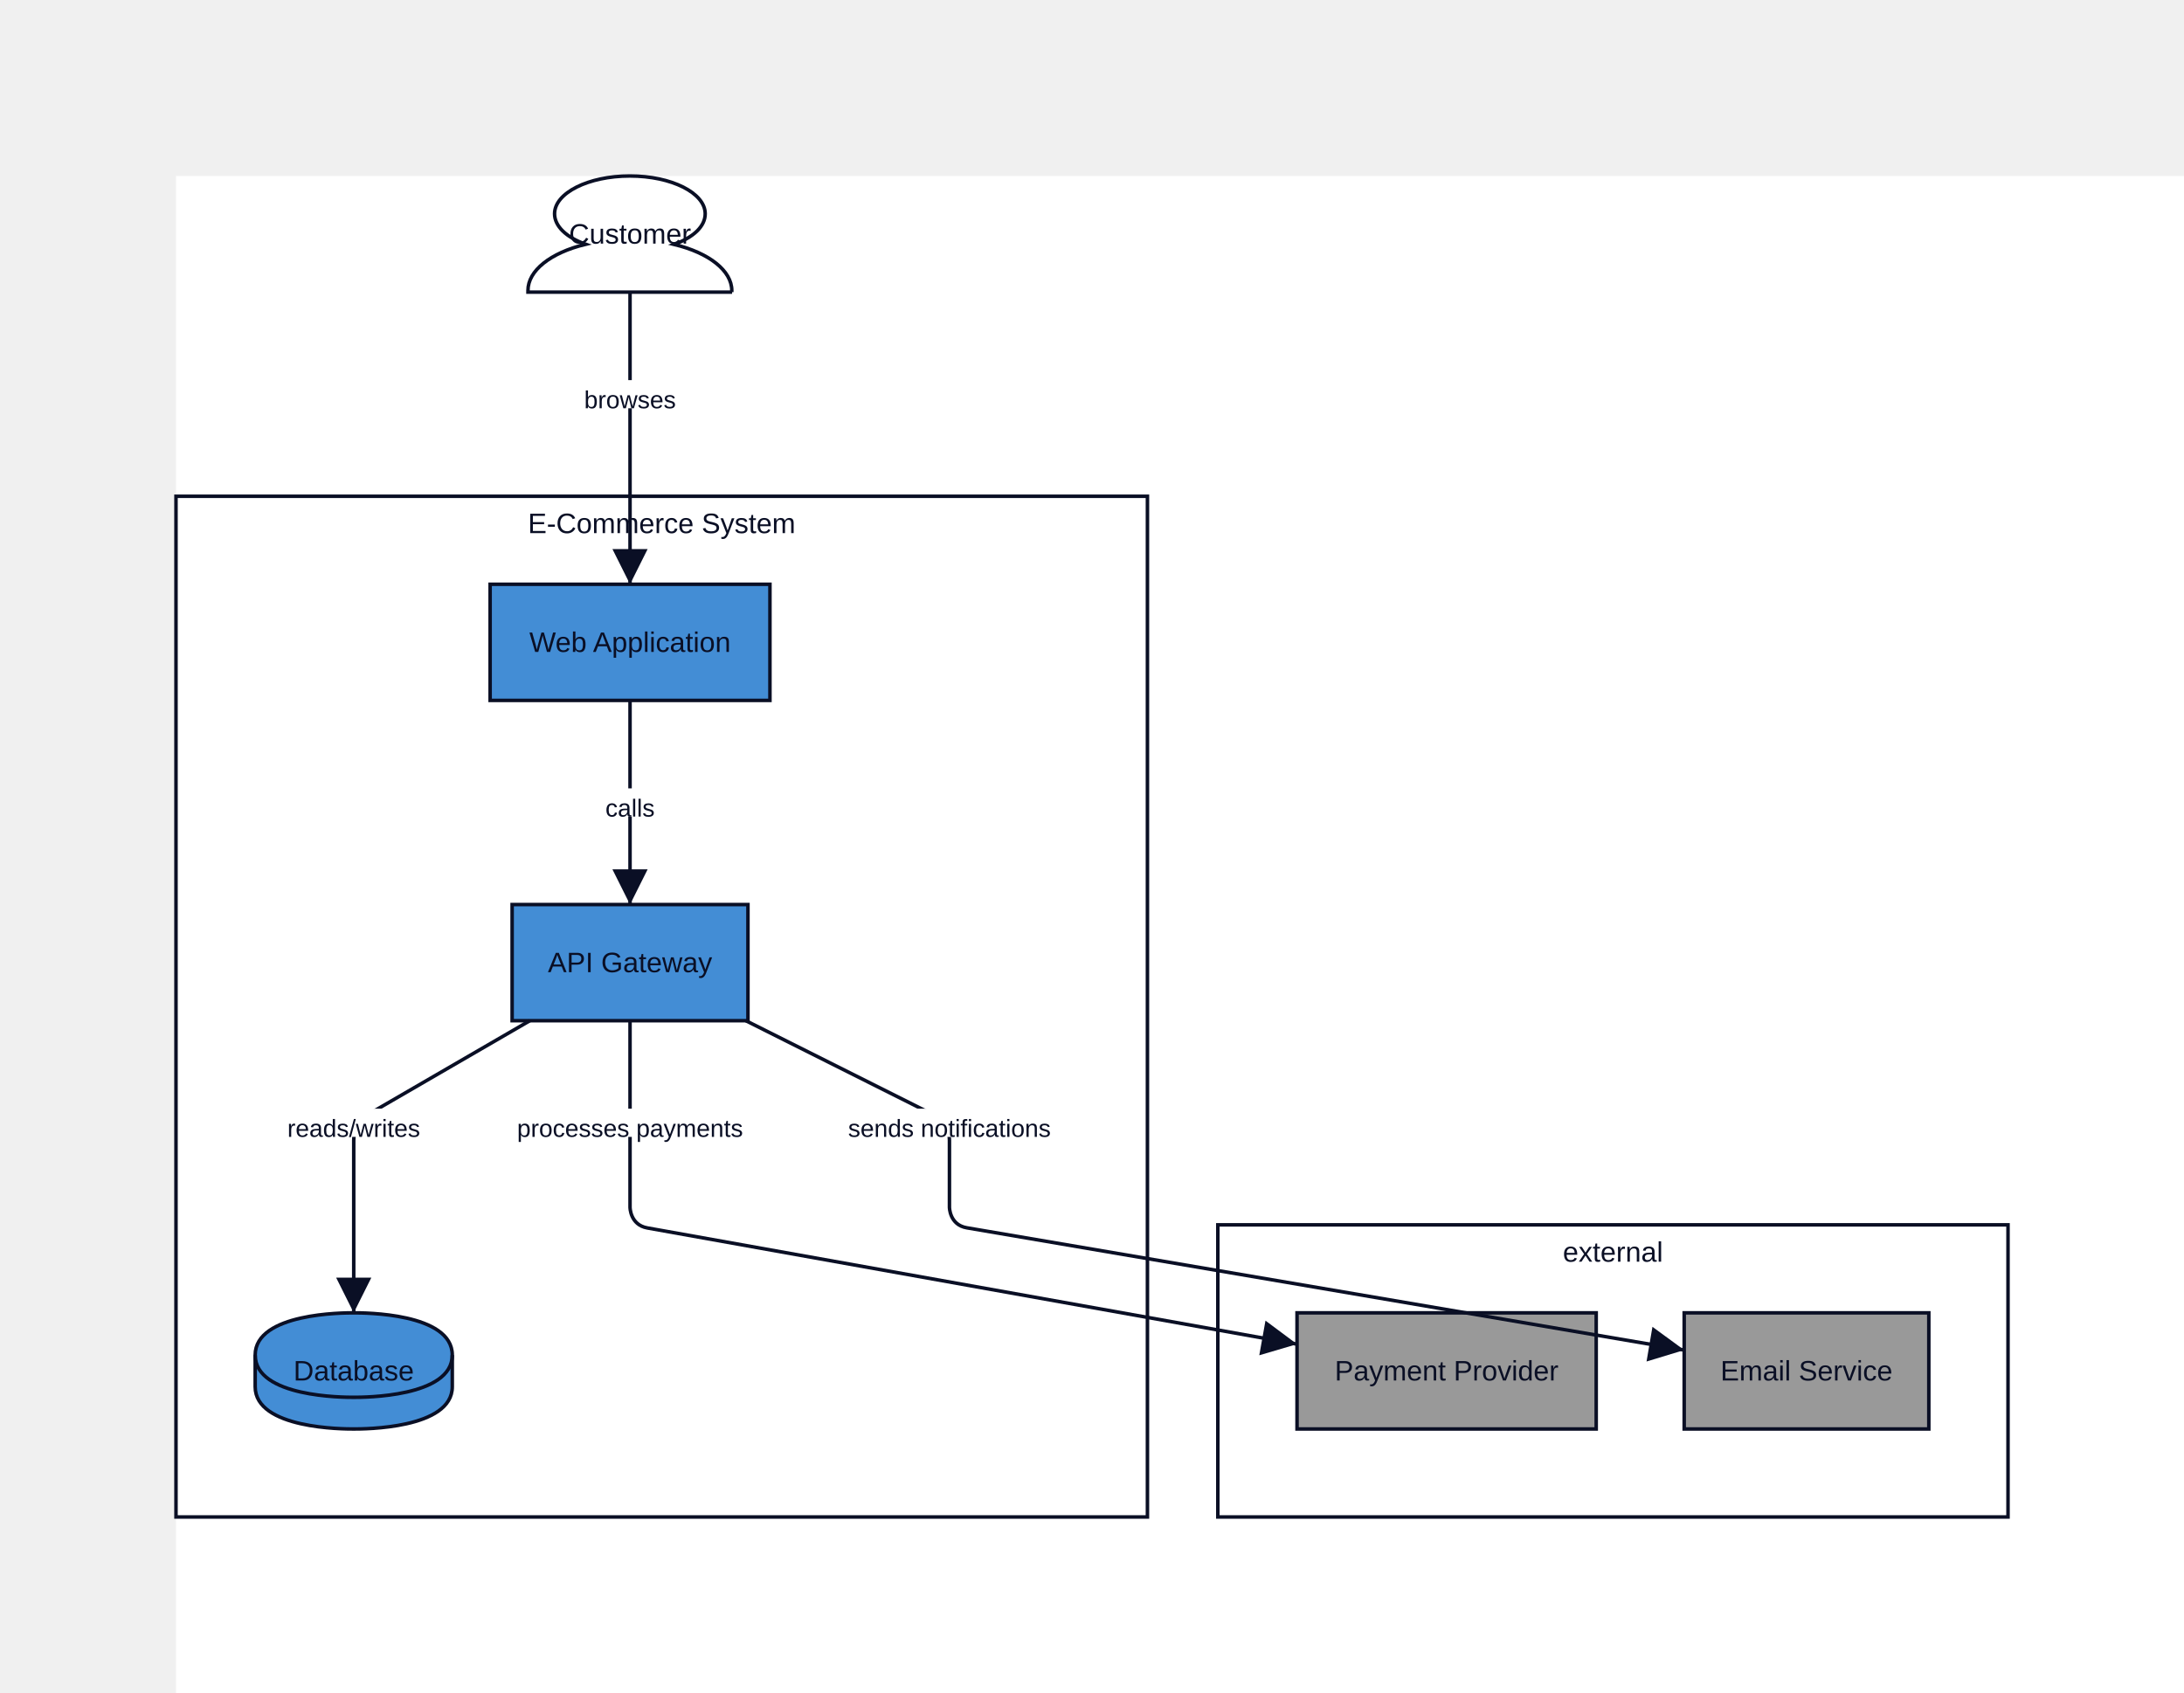
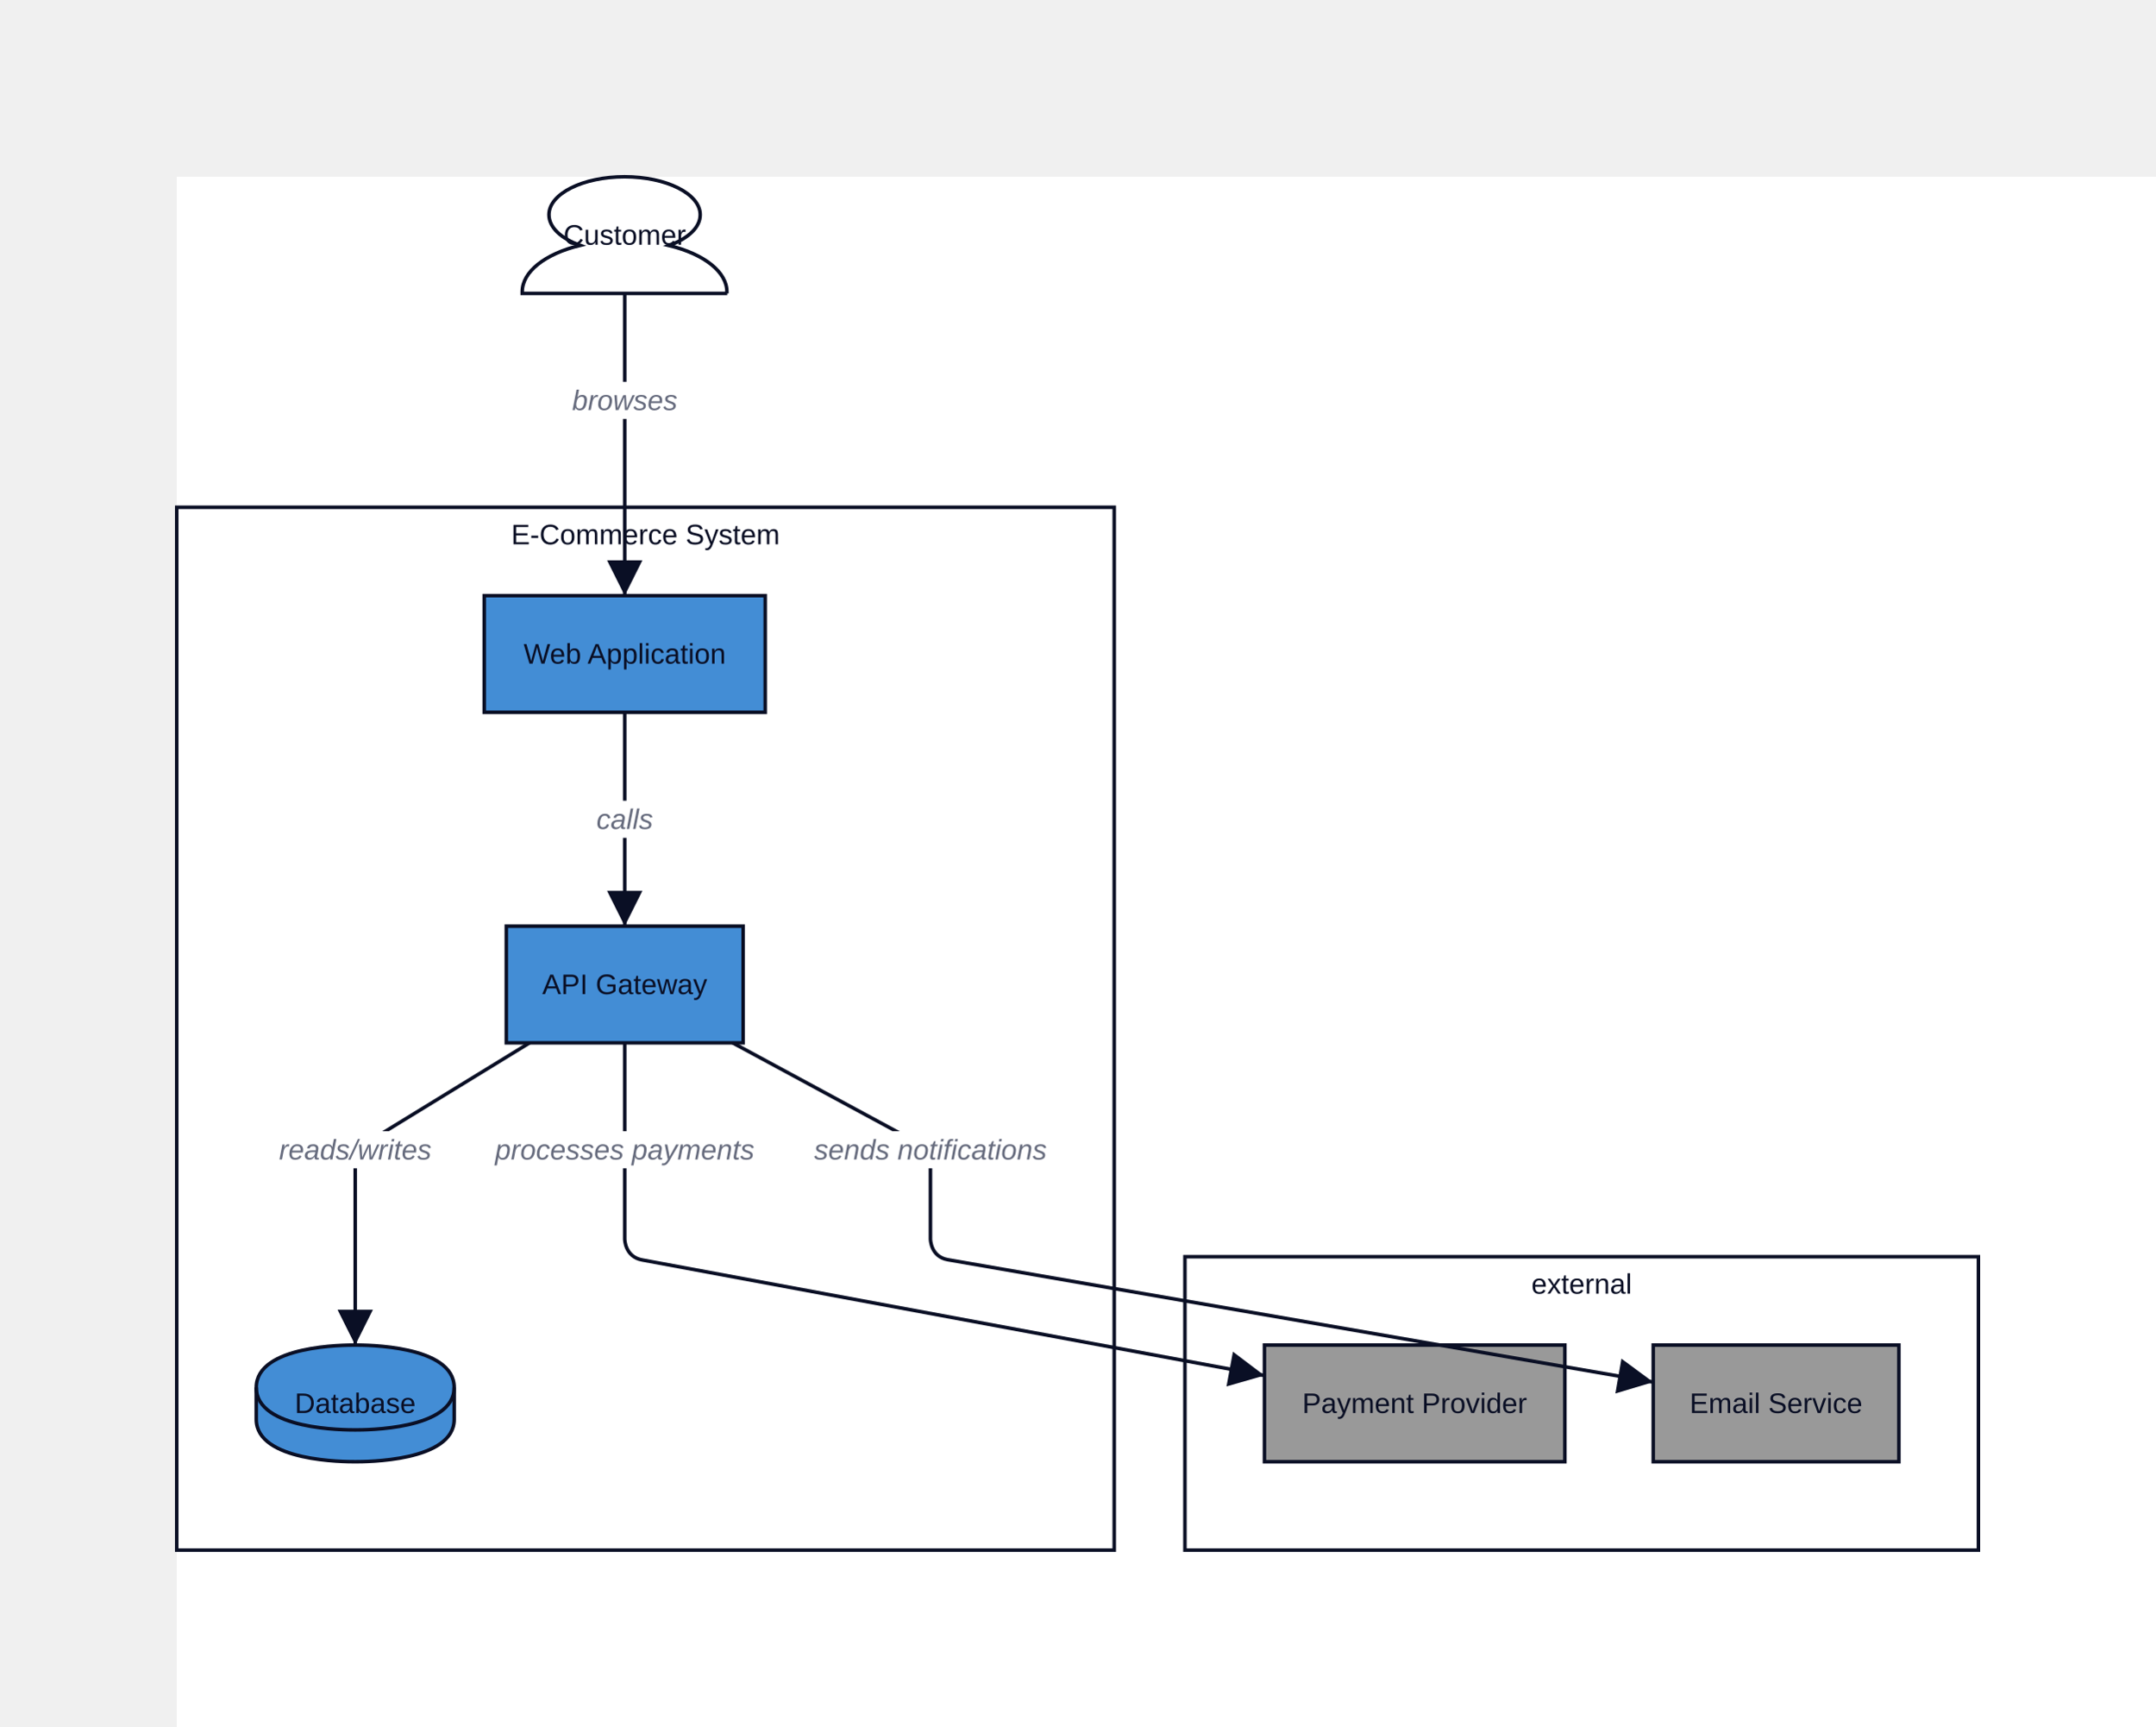
- <svg xmlns="http://www.w3.org/2000/svg" width="1241" height="962" viewBox="-100 -100 1241 962" data-d2-version="0.1.0">
+ <svg xmlns="http://www.w3.org/2000/svg" width="1219.5" height="977" viewBox="-100 -100 1219.5 977" data-d2-version="0.1.0">
  <defs>
    <marker id="arrow-triangle" markerWidth="10" markerHeight="10" refX="10" refY="5" orient="auto" markerUnits="strokeWidth">
      <path d="M0,0 L10,5 L0,10 Z" fill="#0A0F25" />
    </marker>
    <marker id="arrow-triangle-reverse" markerWidth="10" markerHeight="10" refX="0" refY="5" orient="auto" markerUnits="strokeWidth">
      <path d="M10,0 L0,5 L10,10 Z" fill="#0A0F25" />
    </marker>
    <marker id="arrow-diamond" markerWidth="10" markerHeight="10" refX="10" refY="5" orient="auto" markerUnits="strokeWidth">
      <path d="M0,5 L5,0 L10,5 L5,10 Z" fill="#0A0F25" />
    </marker>
    <marker id="arrow-diamond-reverse" markerWidth="10" markerHeight="10" refX="0" refY="5" orient="auto" markerUnits="strokeWidth">
      <path d="M0,5 L5,0 L10,5 L5,10 Z" fill="#0A0F25" />
    </marker>
    <marker id="arrow-circle" markerWidth="10" markerHeight="10" refX="6" refY="5" orient="auto" markerUnits="strokeWidth">
      <circle cx="5" cy="5" r="4" fill="#0A0F25" />
    </marker>
    <marker id="arrow-circle-reverse" markerWidth="10" markerHeight="10" refX="4" refY="5" orient="auto" markerUnits="strokeWidth">
      <circle cx="5" cy="5" r="4" fill="#0A0F25" />
    </marker>
    <marker id="arrow-cf-one" markerWidth="10" markerHeight="10" refX="10" refY="5" orient="auto" markerUnits="strokeWidth">
      <line x1="10" y1="0" x2="10" y2="10" stroke="#0A0F25" stroke-width="2" />
    </marker>
    <marker id="arrow-cf-one-reverse" markerWidth="10" markerHeight="10" refX="0" refY="5" orient="auto" markerUnits="strokeWidth">
      <line x1="0" y1="0" x2="0" y2="10" stroke="#0A0F25" stroke-width="2" />
    </marker>
    <marker id="arrow-cf-many" markerWidth="10" markerHeight="10" refX="10" refY="5" orient="auto" markerUnits="strokeWidth">
      <path d="M0,5 L10,0 M0,5 L10,5 M0,5 L10,10" stroke="#0A0F25" stroke-width="2" fill="none" />
    </marker>
    <marker id="arrow-cf-many-reverse" markerWidth="10" markerHeight="10" refX="0" refY="5" orient="auto" markerUnits="strokeWidth">
      <path d="M10,5 L0,0 M10,5 L0,5 M10,5 L0,10" stroke="#0A0F25" stroke-width="2" fill="none" />
    </marker>
    <marker id="arrow-cf-one-required" markerWidth="10" markerHeight="10" refX="10" refY="5" orient="auto" markerUnits="strokeWidth">
      <line x1="10" y1="0" x2="10" y2="10" stroke="#0A0F25" stroke-width="2" />
      <line x1="7" y1="0" x2="7" y2="10" stroke="#0A0F25" stroke-width="2" />
    </marker>
    <marker id="arrow-cf-one-required-reverse" markerWidth="10" markerHeight="10" refX="0" refY="5" orient="auto" markerUnits="strokeWidth">
      <line x1="0" y1="0" x2="0" y2="10" stroke="#0A0F25" stroke-width="2" />
      <line x1="3" y1="0" x2="3" y2="10" stroke="#0A0F25" stroke-width="2" />
    </marker>
    <marker id="arrow-cf-many-required" markerWidth="10" markerHeight="10" refX="10" refY="5" orient="auto" markerUnits="strokeWidth">
      <path d="M0,5 L10,0 M0,5 L10,5 M0,5 L10,10" stroke="#0A0F25" stroke-width="2" fill="none" />
      <line x1="3" y1="0" x2="3" y2="10" stroke="#0A0F25" stroke-width="2" />
    </marker>
    <marker id="arrow-cf-many-required-reverse" markerWidth="10" markerHeight="10" refX="0" refY="5" orient="auto" markerUnits="strokeWidth">
      <path d="M10,5 L0,0 M10,5 L0,5 M10,5 L0,10" stroke="#0A0F25" stroke-width="2" fill="none" />
      <line x1="7" y1="0" x2="7" y2="10" stroke="#0A0F25" stroke-width="2" />
    </marker>
    <marker id="arrow-cf-one-optional" markerWidth="10" markerHeight="10" refX="10" refY="5" orient="auto" markerUnits="strokeWidth">
      <line x1="10" y1="0" x2="10" y2="10" stroke="#0A0F25" stroke-width="2" />
      <circle cx="7" cy="5" r="2" stroke="#0A0F25" stroke-width="2" fill="white" />
    </marker>
    <marker id="arrow-cf-one-optional-reverse" markerWidth="10" markerHeight="10" refX="0" refY="5" orient="auto" markerUnits="strokeWidth">
      <line x1="0" y1="0" x2="0" y2="10" stroke="#0A0F25" stroke-width="2" />
      <circle cx="3" cy="5" r="2" stroke="#0A0F25" stroke-width="2" fill="white" />
    </marker>
    <marker id="arrow-cf-many-optional" markerWidth="10" markerHeight="10" refX="10" refY="5" orient="auto" markerUnits="strokeWidth">
      <path d="M0,5 L10,0 M0,5 L10,5 M0,5 L10,10" stroke="#0A0F25" stroke-width="2" fill="none" />
      <circle cx="3" cy="5" r="2" stroke="#0A0F25" stroke-width="2" fill="white" />
    </marker>
    <marker id="arrow-cf-many-optional-reverse" markerWidth="10" markerHeight="10" refX="0" refY="5" orient="auto" markerUnits="strokeWidth">
      <path d="M10,5 L0,0 M10,5 L0,5 M10,5 L0,10" stroke="#0A0F25" stroke-width="2" fill="none" />
      <circle cx="7" cy="5" r="2" stroke="#0A0F25" stroke-width="2" fill="white" />
    </marker>
    <marker id="arrow-line" markerWidth="10" markerHeight="10" refX="10" refY="5" orient="auto" markerUnits="strokeWidth">
      <line x1="10" y1="0" x2="10" y2="10" stroke="#0A0F25" stroke-width="2" />
    </marker>
    <marker id="arrow-line-reverse" markerWidth="10" markerHeight="10" refX="0" refY="5" orient="auto" markerUnits="strokeWidth">
      <line x1="0" y1="0" x2="0" y2="10" stroke="#0A0F25" stroke-width="2" />
    </marker>
    <marker id="arrow-open" markerWidth="10" markerHeight="10" refX="10" refY="5" orient="auto" markerUnits="strokeWidth">
      <path d="M0,0 L10,5 L0,10" stroke="#0A0F25" stroke-width="2" fill="none" />
    </marker>
    <marker id="arrow-open-reverse" markerWidth="10" markerHeight="10" refX="0" refY="5" orient="auto" markerUnits="strokeWidth">
      <path d="M10,0 L0,5 L10,10" stroke="#0A0F25" stroke-width="2" fill="none" />
    </marker>
    <marker id="arrow" markerWidth="10" markerHeight="10" refX="10" refY="5" orient="auto" markerUnits="strokeWidth">
      <path d="M0,0 L10,5 L0,10 Z" fill="#0A0F25" />
    </marker>
    <marker id="arrow-reverse" markerWidth="10" markerHeight="10" refX="0" refY="5" orient="auto" markerUnits="strokeWidth">
      <path d="M10,0 L0,5 L10,10 Z" fill="#0A0F25" />
    </marker>
  </defs>
  <rect width="100%" height="100%" fill="#FFFFFF" />
  <g id="base-layer">
-     <path d="M 316 66 H 200 v -0.938 c 0 -11.256 12.738 -21.403 32.779 -26.264 C 221.739 34.876 215.116 28.481 215.116 21.488 C 215.116 9.636 234.307 0 257.915 0 c 23.608 0 42.799 9.636 42.799 21.488 c 0 6.992 -6.454 13.302 -17.663 17.395 c 20.041 4.86 32.779 15.008 32.779 26.264 v 0.853 Z" fill="#FFFFFF" stroke="#0A0F25" stroke-width="2" />
-     <rect x="0" y="182" width="552" height="580" fill="#FFFFFF" stroke="#0A0F25" stroke-width="2" rx="0" ry="0" />
-     <rect x="592" y="596" width="449" height="166" fill="#FFFFFF" stroke="#0A0F25" stroke-width="2" rx="0" ry="0" />
-     <path d="M 45 670 C 45 646 95.4 646 101 646 C 106.6 646 157 646 157 670 L 157 688 C 157 712 106.6 712 101 712 C 95.4 712 45 712 45 688 L 45 670 Z" fill="#438DD5" stroke="#0A0F25" stroke-width="2" />
-     <ellipse cx="101" cy="670" rx="56" ry="24" fill="none" stroke="none" stroke-width="0" />
-     <path d="M 45 670 C 45 694 95.4 694 101 694 C 106.6 694 157 694 157 670" fill="none" stroke="#0A0F25" stroke-width="2" />
-     <rect x="178.5" y="232" width="159" height="66" fill="#438DD5" stroke="#0A0F25" stroke-width="2" rx="0" ry="0" />
-     <rect x="637" y="646" width="170" height="66" fill="#999999" stroke="#0A0F25" stroke-width="2" rx="0" ry="0" />
-     <rect x="857" y="646" width="139" height="66" fill="#999999" stroke="#0A0F25" stroke-width="2" rx="0" ry="0" />
-     <rect x="191" y="414" width="134" height="66" fill="#438DD5" stroke="#0A0F25" stroke-width="2" rx="0" ry="0" />
-     <path d="M 258 66 C 258 132.4 258 165.6 258 232" fill="none" stroke="#0A0F25" stroke-width="2" marker-end="url(#arrow-triangle)" />
-     <rect x="227.5" y="116" width="61" height="16" fill="#FFFFFF" stroke="none" stroke-width="1" rx="3" ry="3" />
-     <text x="258" y="132" text-anchor="middle" dominant-baseline="alphabetic" font-family="Arial, sans-serif" font-size="14" style="fill: #0A0F25">browses</text>
-     <path d="M 258 298 C 258 344.4 258 367.6 258 414" fill="none" stroke="#0A0F25" stroke-width="2" marker-end="url(#arrow-triangle)" />
-     <rect x="234.5" y="348" width="47" height="16" fill="#FFFFFF" stroke="none" stroke-width="1" rx="3" ry="3" />
-     <text x="258" y="364" text-anchor="middle" dominant-baseline="alphabetic" font-family="Arial, sans-serif" font-size="14" style="fill: #0A0F25">calls</text>
-     <path d="M 201.066 480 C 164.5 501.194 146.217 511.791 109.652 532.985 C 109.652 532.985 101 538 101 548 C 101 587.2 101 606.8 101 646" fill="none" stroke="#0A0F25" stroke-width="2" marker-end="url(#arrow-triangle)" />
-     <rect x="53" y="530" width="96" height="16" fill="#FFFFFF" stroke="none" stroke-width="1" rx="3" ry="3" />
-     <text x="101" y="546" text-anchor="middle" dominant-baseline="alphabetic" font-family="Arial, sans-serif" font-size="14" style="fill: #0A0F25">reads/writes</text>
-     <path d="M 258 480 C 258 522.4 258 543.6 258 586 C 258 586 258 596 267.844 597.761 C 415.506 624.175 489.338 637.381 637 663.795" fill="none" stroke="#0A0F25" stroke-width="2" marker-end="url(#arrow-triangle)" />
-     <rect x="189" y="530" width="138" height="16" fill="#FFFFFF" stroke="none" stroke-width="1" rx="3" ry="3" />
-     <text x="258" y="546" text-anchor="middle" dominant-baseline="alphabetic" font-family="Arial, sans-serif" font-size="14" style="fill: #0A0F25">processes payments</text>
-     <path d="M 323.819 480 C 366.515 501.407 387.864 512.111 430.561 533.518 C 430.561 533.518 439.5 538 439.5 548 C 439.5 563.2 439.5 570.8 439.5 586 C 439.5 586 439.5 596 449.358 597.68 C 612.415 625.47 693.943 639.365 857 667.155" fill="none" stroke="#0A0F25" stroke-width="2" marker-end="url(#arrow-triangle)" />
-     <rect x="367" y="530" width="145" height="16" fill="#FFFFFF" stroke="none" stroke-width="1" rx="3" ry="3" />
-     <text x="439.5" y="546" text-anchor="middle" dominant-baseline="alphabetic" font-family="Arial, sans-serif" font-size="14" style="fill: #0A0F25">sends notifications</text>
-     <text x="258" y="38.44" text-anchor="middle" dominant-baseline="alphabetic" font-family="Arial, sans-serif" font-size="16" style="fill: #0A0F25">Customer</text>
-     <text x="276" y="202.94" text-anchor="middle" dominant-baseline="alphabetic" font-family="Arial, sans-serif" font-size="16" style="fill: #0A0F25">E-Commerce System</text>
-     <text x="816.5" y="616.94" text-anchor="middle" dominant-baseline="alphabetic" font-family="Arial, sans-serif" font-size="16" style="fill: #0A0F25">external</text>
-     <text x="101" y="684.44" text-anchor="middle" dominant-baseline="alphabetic" font-family="Arial, sans-serif" font-size="16" style="fill: #0A0F25">Database</text>
-     <text x="258" y="270.44" text-anchor="middle" dominant-baseline="alphabetic" font-family="Arial, sans-serif" font-size="16" style="fill: #0A0F25">Web Application</text>
-     <text x="722" y="684.44" text-anchor="middle" dominant-baseline="alphabetic" font-family="Arial, sans-serif" font-size="16" style="fill: #0A0F25">Payment Provider</text>
-     <text x="926.5" y="684.44" text-anchor="middle" dominant-baseline="alphabetic" font-family="Arial, sans-serif" font-size="16" style="fill: #0A0F25">Email Service</text>
-     <text x="258" y="452.44" text-anchor="middle" dominant-baseline="alphabetic" font-family="Arial, sans-serif" font-size="16" style="fill: #0A0F25">API Gateway</text>
+     <path d="M 311.5 66 H 195.5 v -0.938 c 0 -11.256 12.738 -21.403 32.779 -26.264 C 217.239 34.876 210.616 28.481 210.616 21.488 C 210.616 9.636 229.807 0 253.415 0 c 23.608 0 42.799 9.636 42.799 21.488 c 0 6.992 -6.454 13.302 -17.663 17.395 c 20.041 4.86 32.779 15.008 32.779 26.264 v 0.853 Z" fill="#FFFFFF" stroke="#0A0F25" stroke-width="2" />
+     <rect x="0" y="187" width="530.5" height="590" fill="#FFFFFF" stroke="#0A0F25" stroke-width="2" rx="0" ry="0" />
+     <rect x="570.5" y="611" width="449" height="166" fill="#FFFFFF" stroke="#0A0F25" stroke-width="2" rx="0" ry="0" />
+     <path d="M 45 685 C 45 661 95.4 661 101 661 C 106.6 661 157 661 157 685 L 157 703 C 157 727 106.6 727 101 727 C 95.4 727 45 727 45 703 L 45 685 Z" fill="#438DD5" stroke="#0A0F25" stroke-width="2" />
+     <ellipse cx="101" cy="685" rx="56" ry="24" fill="none" stroke="none" stroke-width="0" />
+     <path d="M 45 685 C 45 709 95.4 709 101 709 C 106.6 709 157 709 157 685" fill="none" stroke="#0A0F25" stroke-width="2" />
+     <rect x="174" y="237" width="159" height="66" fill="#438DD5" stroke="#0A0F25" stroke-width="2" rx="0" ry="0" />
+     <rect x="615.5" y="661" width="170" height="66" fill="#999999" stroke="#0A0F25" stroke-width="2" rx="0" ry="0" />
+     <rect x="835.5" y="661" width="139" height="66" fill="#999999" stroke="#0A0F25" stroke-width="2" rx="0" ry="0" />
+     <rect x="186.5" y="424" width="134" height="66" fill="#438DD5" stroke="#0A0F25" stroke-width="2" rx="0" ry="0" />
+     <path d="M 253.5 66 C 253.5 134.4 253.5 168.6 253.5 237" fill="none" stroke="#0A0F25" stroke-width="2" marker-end="url(#arrow-triangle)" />
+     <rect x="224" y="116" width="59" height="21" fill="#FFFFFF" stroke="none" stroke-width="1" rx="3" ry="3" />
+     <text x="253.5" y="132" text-anchor="middle" dominant-baseline="alphabetic" font-family="Arial, sans-serif" font-size="16" style="fill: #676C7E; font-style: italic">browses</text>
+     <path d="M 253.5 303 C 253.5 351.4 253.5 375.6 253.5 424" fill="none" stroke="#0A0F25" stroke-width="2" marker-end="url(#arrow-triangle)" />
+     <rect x="236" y="353" width="35" height="21" fill="#FFFFFF" stroke="none" stroke-width="1" rx="3" ry="3" />
+     <text x="253.5" y="369" text-anchor="middle" dominant-baseline="alphabetic" font-family="Arial, sans-serif" font-size="16" style="fill: #676C7E; font-style: italic">calls</text>
+     <path d="M 199.676 490 C 163.616 512.109 145.586 523.164 109.525 545.273 C 109.525 545.273 101 550.5 101 560.5 C 101 600.7 101 620.8 101 661" fill="none" stroke="#0A0F25" stroke-width="2" marker-end="url(#arrow-triangle)" />
+     <rect x="57.5" y="540" width="87" height="21" fill="#FFFFFF" stroke="none" stroke-width="1" rx="3" ry="3" />
+     <text x="101" y="556" text-anchor="middle" dominant-baseline="alphabetic" font-family="Arial, sans-serif" font-size="16" style="fill: #676C7E; font-style: italic">reads/writes</text>
+     <path d="M 253.5 490 C 253.5 534.4 253.5 556.6 253.5 601 C 253.5 601 253.5 611 263.332 612.826 C 404.199 638.982 474.633 652.06 615.5 678.217" fill="none" stroke="#0A0F25" stroke-width="2" marker-end="url(#arrow-triangle)" />
+     <rect x="184.5" y="540" width="138" height="21" fill="#FFFFFF" stroke="none" stroke-width="1" rx="3" ry="3" />
+     <text x="253.5" y="556" text-anchor="middle" dominant-baseline="alphabetic" font-family="Arial, sans-serif" font-size="16" style="fill: #676C7E; font-style: italic">processes payments</text>
+     <path d="M 314.559 490 C 355.816 512.298 376.445 523.447 417.703 545.745 C 417.703 545.745 426.5 550.5 426.5 560.5 C 426.5 576.7 426.5 584.8 426.5 601 C 426.5 601 426.5 611 436.353 612.709 C 596.012 640.403 675.841 654.25 835.5 681.945" fill="none" stroke="#0A0F25" stroke-width="2" marker-end="url(#arrow-triangle)" />
+     <rect x="362.5" y="540" width="128" height="21" fill="#FFFFFF" stroke="none" stroke-width="1" rx="3" ry="3" />
+     <text x="426.5" y="556" text-anchor="middle" dominant-baseline="alphabetic" font-family="Arial, sans-serif" font-size="16" style="fill: #676C7E; font-style: italic">sends notifications</text>
+     <text x="253.5" y="38.44" text-anchor="middle" dominant-baseline="alphabetic" font-family="Arial, sans-serif" font-size="16" style="fill: #0A0F25">Customer</text>
+     <text x="265.25" y="207.94" text-anchor="middle" dominant-baseline="alphabetic" font-family="Arial, sans-serif" font-size="16" style="fill: #0A0F25">E-Commerce System</text>
+     <text x="795" y="631.94" text-anchor="middle" dominant-baseline="alphabetic" font-family="Arial, sans-serif" font-size="16" style="fill: #0A0F25">external</text>
+     <text x="101" y="699.44" text-anchor="middle" dominant-baseline="alphabetic" font-family="Arial, sans-serif" font-size="16" style="fill: #0A0F25">Database</text>
+     <text x="253.5" y="275.44" text-anchor="middle" dominant-baseline="alphabetic" font-family="Arial, sans-serif" font-size="16" style="fill: #0A0F25">Web Application</text>
+     <text x="700.5" y="699.44" text-anchor="middle" dominant-baseline="alphabetic" font-family="Arial, sans-serif" font-size="16" style="fill: #0A0F25">Payment Provider</text>
+     <text x="905" y="699.44" text-anchor="middle" dominant-baseline="alphabetic" font-family="Arial, sans-serif" font-size="16" style="fill: #0A0F25">Email Service</text>
+     <text x="253.5" y="462.44" text-anchor="middle" dominant-baseline="alphabetic" font-family="Arial, sans-serif" font-size="16" style="fill: #0A0F25">API Gateway</text>
  </g>
</svg>
